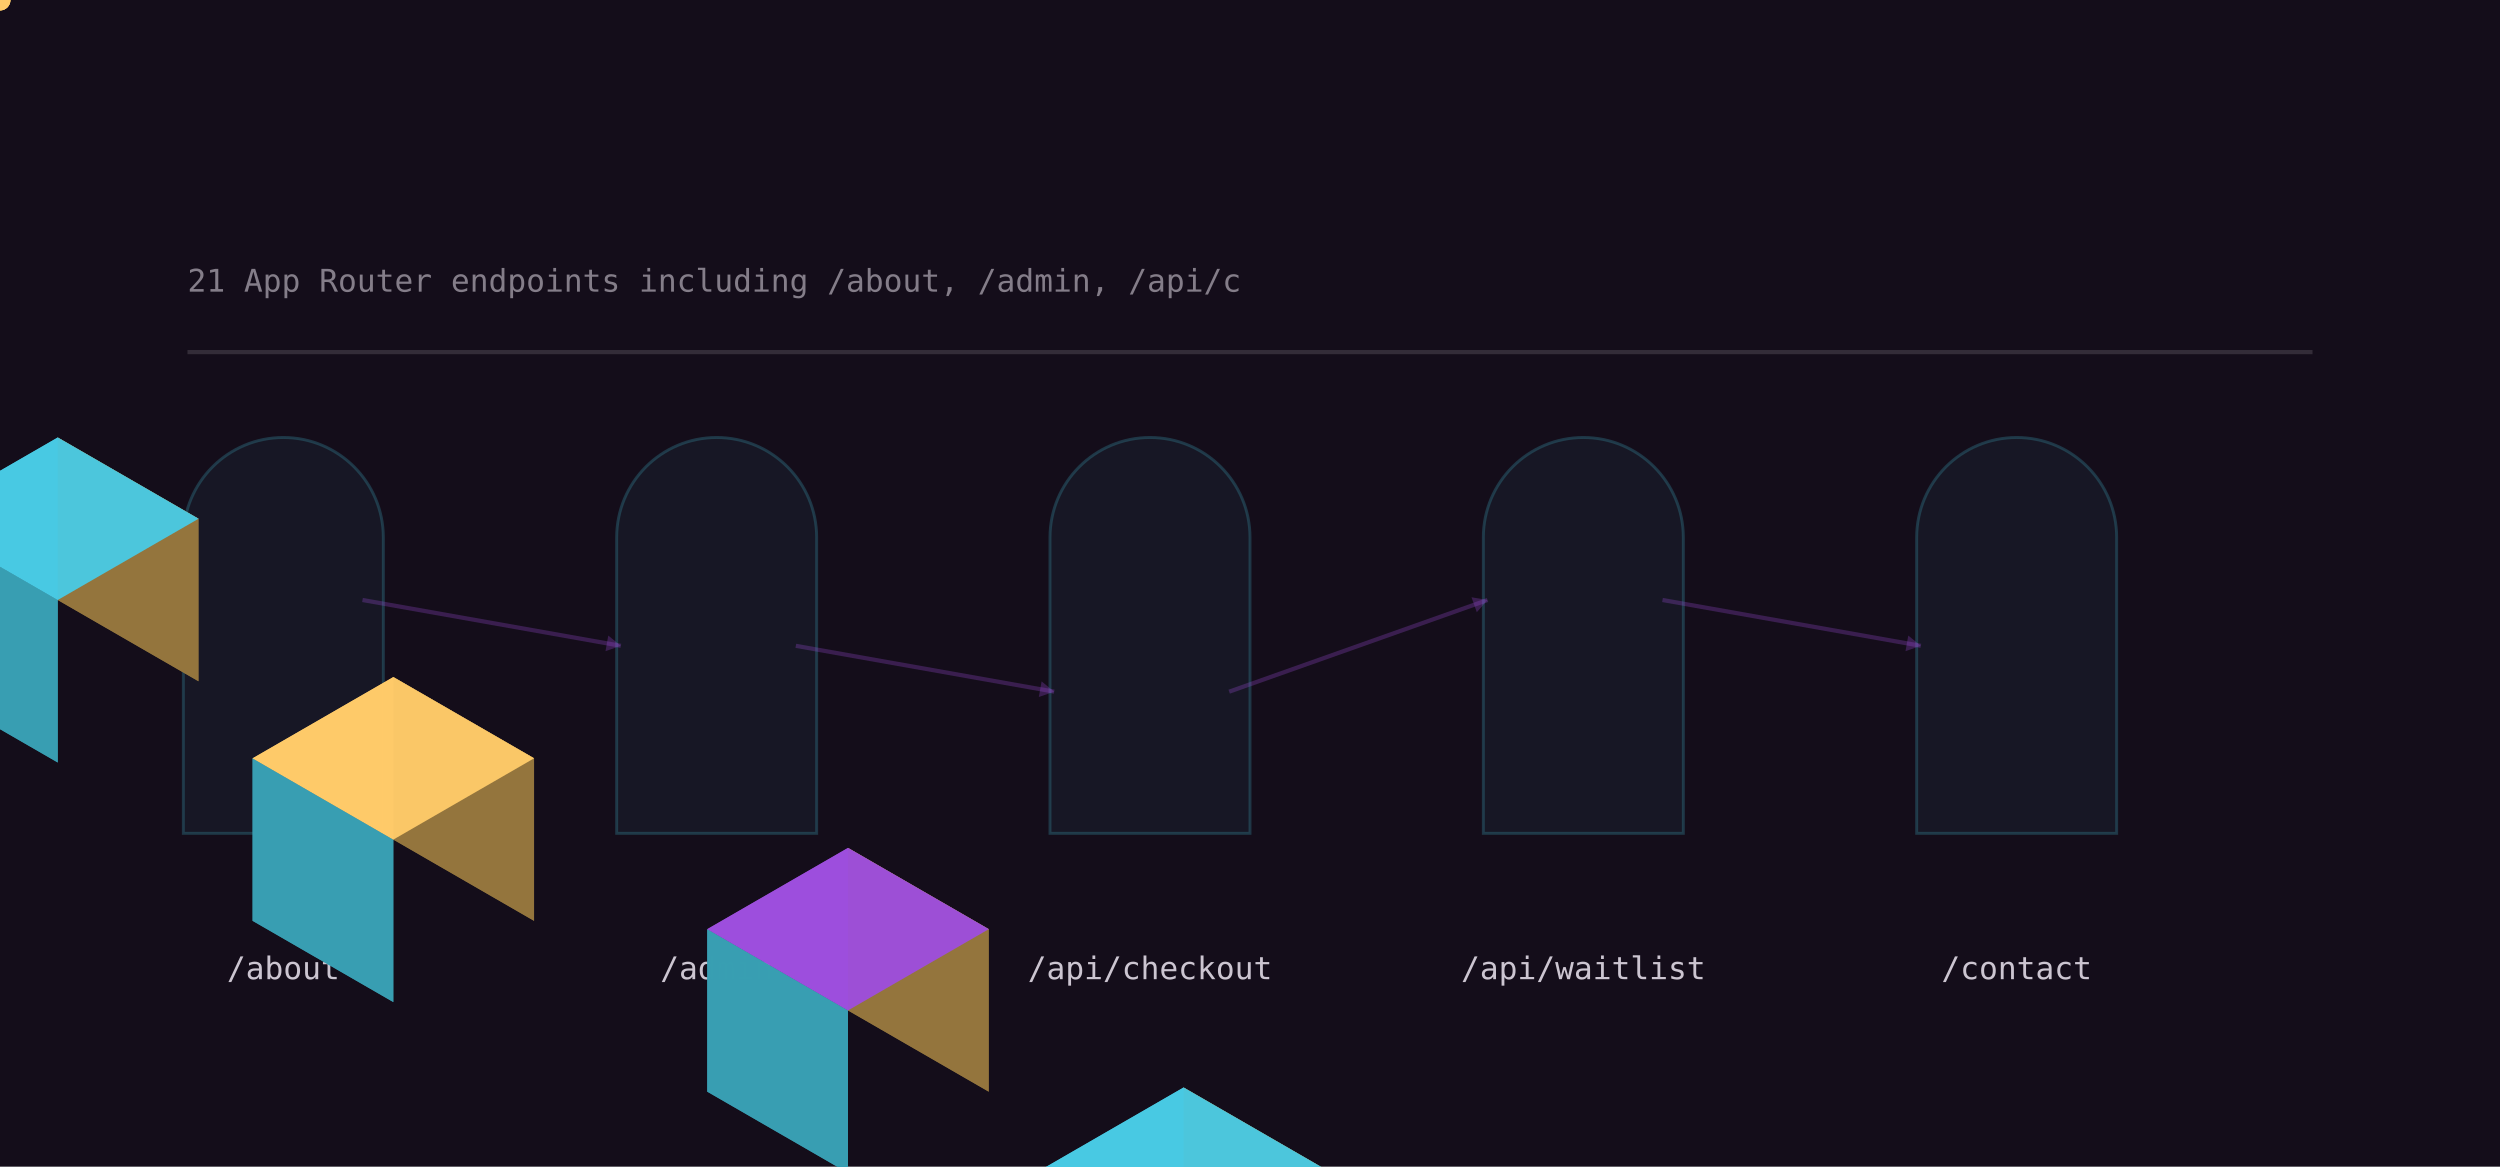
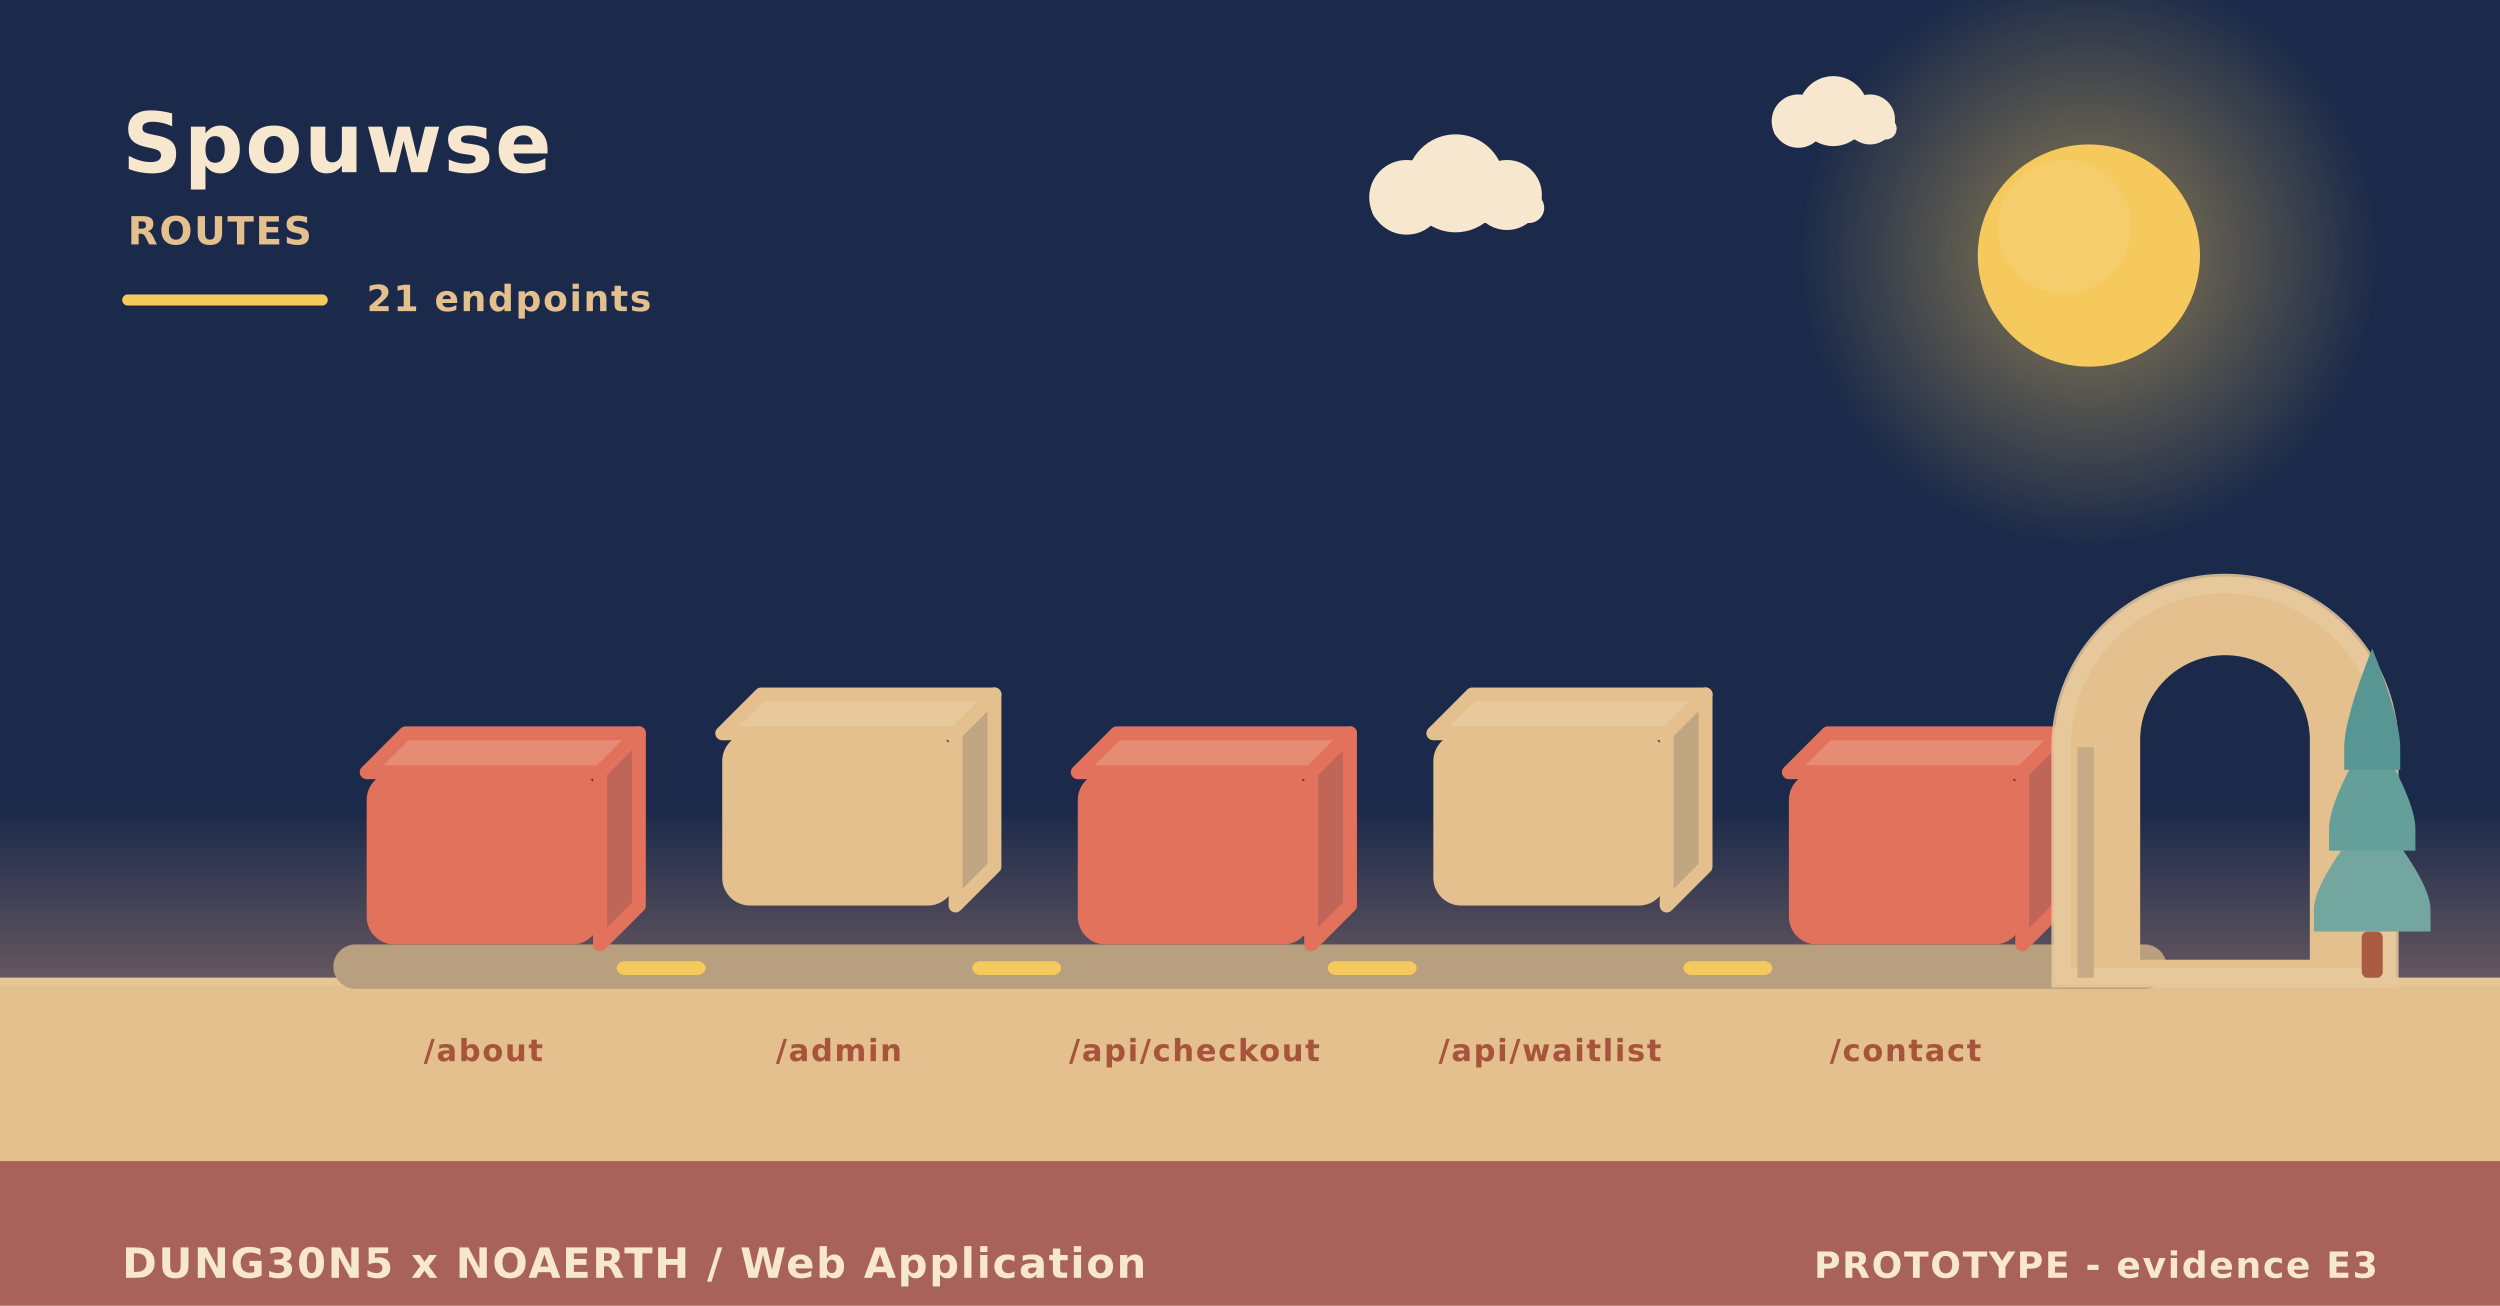
- <svg xmlns="http://www.w3.org/2000/svg" viewBox="0 0 1200 560" width="1200" height="560" role="img" aria-label="Spouwse data flow">
-   <rect width="1200" height="560" fill="#140d1a" />
-   <defs>
-     <linearGradient id="gf" x1="0" y1="0" x2="1" y2="1">
-       <stop offset="0%" stop-color="#9d4edd" />
-       <stop offset="100%" stop-color="#48cae4" />
-     </linearGradient>
-   </defs>
-   <path d="M88.00,400.00 L88.00,258.00 A48.00,48.00 0 0 1 184.00,258.00 L184.00,400.00 Z" fill="rgba(72,202,228,0.100)" opacity="0.55" stroke="rgba(72,202,228,0.400)" stroke-width="1.4" />
-   <polygon points="-133.37,173.00 -65.82,212.00 -65.82,134.00 -133.37,95.00" fill="#94763d" opacity="0.95" />
-   <polygon points="-200.92,212.00 -133.37,251.00 -133.37,173.00 -200.92,134.00" fill="#389eb2" opacity="0.95" />
-   <polygon points="-133.37,95.00 -65.82,134.00 -133.37,173.00 -200.92,134.00" fill="#9d4edd" opacity="0.95" />
+ <svg xmlns="http://www.w3.org/2000/svg" width="900" height="470" viewBox="0 0 900 470" role="img" aria-label="Spouwse - how data moves">
+   <linearGradient id="skyd" x1="0" y1="0" x2="0" y2="1">
+     <stop offset="0" stop-color="#1b2a4a" />
+     <stop offset="0.62" stop-color="#1b2a4a" />
+     <stop offset="1" stop-color="#f3ad8a" />
+   </linearGradient>
+   <rect width="900" height="470" fill="url(#skyd)" />
+   <radialGradient id="sund">
+     <stop offset="0.35" stop-color="#f5c95c" stop-opacity="0.34" />
+     <stop offset="1" stop-color="#f5c95c" stop-opacity="0" />
+   </radialGradient>
+   <circle cx="752" cy="92" r="104" fill="url(#sund)" />
+   <circle cx="752" cy="92" r="40" fill="#f5c95c" />
+   <circle cx="743.2" cy="81.6" r="24" fill="#f5d27e" opacity="0.5" />
  <g>
-     <polygon points="-133.37,173.00 -65.82,212.00 -65.82,134.00 -133.37,95.00" fill="#94763d" opacity="0.95" />
-     <polygon points="-200.92,212.00 -133.37,251.00 -133.37,173.00 -200.92,134.00" fill="#389eb2" opacity="0.95" />
-     <polygon points="-133.37,95.00 -65.82,134.00 -133.37,173.00 -200.92,134.00" fill="#9d4edd" opacity="0.95" />
-     <animate attributeName="opacity" values="0.25;1.0;0.25" dur="3.375s" begin="0.0s" repeatCount="indefinite" />
+     <circle cx="524" cy="66" r="17.64" fill="#f6e7ce" />
+     <circle cx="506.36" cy="71.04" r="13.44" fill="#f6e7ce" />
+     <circle cx="542.48" cy="70.2" r="12.6" fill="#f6e7ce" />
+     <rect x="493.76" y="69.36" width="62.16" height="10.92" rx="5.46" fill="#f6e7ce" />
+     <animateTransform attributeName="transform" type="translate" values="0 0;24 0;0 0" dur="36s" begin="0s" repeatCount="indefinite" />
  </g>
-   <text x="136" y="470" font-family="ui-monospace,Menlo,monospace" font-size="15" fill="rgba(244,238,248,0.820)" text-anchor="middle">/about</text>
-   <path d="M296.00,400.00 L296.00,258.00 A48.00,48.00 0 0 1 392.00,258.00 L392.00,400.00 Z" fill="rgba(72,202,228,0.100)" opacity="0.55" stroke="rgba(72,202,228,0.400)" stroke-width="1.4" />
-   <polygon points="27.71,288.00 95.26,327.00 95.26,249.00 27.71,210.00" fill="#94763d" opacity="0.95" />
-   <polygon points="-39.84,327.00 27.71,366.00 27.71,288.00 -39.84,249.00" fill="#389eb2" opacity="0.95" />
-   <polygon points="27.71,210.00 95.26,249.00 27.71,288.00 -39.84,249.00" fill="#48cae4" opacity="0.95" />
  <g>
-     <polygon points="27.71,288.00 95.26,327.00 95.26,249.00 27.71,210.00" fill="#94763d" opacity="0.95" />
-     <polygon points="-39.84,327.00 27.71,366.00 27.71,288.00 -39.84,249.00" fill="#389eb2" opacity="0.95" />
-     <polygon points="27.71,210.00 95.26,249.00 27.71,288.00 -39.84,249.00" fill="#48cae4" opacity="0.95" />
-     <animate attributeName="opacity" values="0.25;1.0;0.25" dur="3.375s" begin="0.4s" repeatCount="indefinite" />
+     <circle cx="660" cy="40" r="12.6" fill="#f6e7ce" />
+     <circle cx="647.4" cy="43.6" r="9.6" fill="#f6e7ce" />
+     <circle cx="673.2" cy="43" r="9" fill="#f6e7ce" />
+     <rect x="638.4" y="42.4" width="44.4" height="7.8" rx="3.9" fill="#f6e7ce" />
+     <animateTransform attributeName="transform" type="translate" values="0 0;-18 0;0 0" dur="46s" begin="3s" repeatCount="indefinite" />
  </g>
-   <text x="344" y="470" font-family="ui-monospace,Menlo,monospace" font-size="15" fill="rgba(244,238,248,0.820)" text-anchor="middle">/admin</text>
-   <line x1="174.00" y1="288.00" x2="298.00" y2="310.00" stroke="rgba(157,78,221,0.500)" stroke-width="2.00" opacity="0.55" />
-   <polygon points="298.00,310.00 291.97,305.07 290.64,312.55" fill="rgba(157,78,221,0.500)" opacity="0.55" />
-   <g opacity="0.9">
-     <circle cx="0.00" cy="0.00" r="5.00" fill="#ffcb69" opacity="1.00" />
-     <animateTransform attributeName="transform" type="translate" values="174.00,288.00 298.00,310.00" dur="2.7s" begin="0.0s" repeatCount="indefinite" />
-     <animateTransform attributeName="transform" type="translate" values="298.00,310.00 174.00,288.00" dur="2.7s" begin="1.35s" repeatCount="indefinite" />
+   <rect x="0" y="352" width="900" height="118" fill="#e3c08d" />
+   <rect x="0" y="352" width="900" height="3" fill="#e6c596" />
+   <text x="44" y="62" font-family="Verdana,DejaVu Sans,sans-serif" font-size="30" font-weight="700" letter-spacing="0.6" fill="#f6e7ce" text-anchor="start">Spouwse</text>
+   <text x="46" y="88" font-family="Verdana,DejaVu Sans,sans-serif" font-size="14" font-weight="700" letter-spacing="0.6" fill="#e3c08d" text-anchor="start">ROUTES</text>
+   <rect x="44" y="106" width="74" height="4" rx="2" fill="#f5c95c" />
+   <text x="132" y="112" font-family="Verdana,DejaVu Sans,sans-serif" font-size="13" font-weight="700" letter-spacing="0.6" fill="#e3c08d" text-anchor="start">21 endpoints</text>
+   <rect x="120" y="340" width="660" height="16" rx="8" fill="#b79f80" />
+   <g>
+     <path d="M132,278 L216,278 L230,264 L146,264 Z" fill="#e68c74" stroke="#e2725b" stroke-width="5" stroke-linejoin="round" />
+     <path d="M216,278 L230,264 L230,326 L216,340 Z" fill="#c06658" stroke="#e2725b" stroke-width="5" stroke-linejoin="round" />
+     <rect x="132" y="278" width="84" height="62" rx="10" fill="#e2725b" />
+     <animateTransform attributeName="transform" type="translate" values="0 10;0 0" dur="0.8s" begin="0s" fill="freeze" />
  </g>
-   <path d="M504.00,400.00 L504.00,258.00 A48.00,48.00 0 0 1 600.00,258.00 L600.00,400.00 Z" fill="rgba(72,202,228,0.100)" opacity="0.55" stroke="rgba(72,202,228,0.400)" stroke-width="1.4" />
-   <polygon points="188.79,403.00 256.34,442.00 256.34,364.00 188.79,325.00" fill="#94763d" opacity="0.95" />
-   <polygon points="121.24,442.00 188.79,481.00 188.79,403.00 121.24,364.00" fill="#389eb2" opacity="0.95" />
-   <polygon points="188.79,325.00 256.34,364.00 188.79,403.00 121.24,364.00" fill="#ffcb69" opacity="0.95" />
+   <text x="174" y="382" font-family="Verdana,DejaVu Sans,sans-serif" font-size="11" font-weight="700" letter-spacing="0.6" fill="#a8543c" text-anchor="middle">/about</text>
  <g>
-     <polygon points="188.79,403.00 256.34,442.00 256.34,364.00 188.79,325.00" fill="#94763d" opacity="0.95" />
-     <polygon points="121.24,442.00 188.79,481.00 188.79,403.00 121.24,364.00" fill="#389eb2" opacity="0.95" />
-     <polygon points="188.79,325.00 256.34,364.00 188.79,403.00 121.24,364.00" fill="#ffcb69" opacity="0.95" />
-     <animate attributeName="opacity" values="0.25;1.0;0.25" dur="3.375s" begin="0.8s" repeatCount="indefinite" />
+     <path d="M260,264 L344,264 L358,250 L274,250 Z" fill="#e7c99b" stroke="#e3c08d" stroke-width="5" stroke-linejoin="round" />
+     <path d="M344,264 L358,250 L358,312 L344,326 Z" fill="#c1a682" stroke="#e3c08d" stroke-width="5" stroke-linejoin="round" />
+     <rect x="260" y="264" width="84" height="62" rx="10" fill="#e3c08d" />
+     <animateTransform attributeName="transform" type="translate" values="0 10;0 0" dur="0.8s" begin="0.26s" fill="freeze" />
  </g>
-   <text x="552" y="470" font-family="ui-monospace,Menlo,monospace" font-size="15" fill="rgba(244,238,248,0.820)" text-anchor="middle">/api/checkout</text>
-   <line x1="382.00" y1="310.00" x2="506.00" y2="332.00" stroke="rgba(157,78,221,0.500)" stroke-width="2.00" opacity="0.55" />
-   <polygon points="506.00,332.00 499.97,327.07 498.64,334.55" fill="rgba(157,78,221,0.500)" opacity="0.55" />
-   <g opacity="0.9">
-     <circle cx="0.00" cy="0.00" r="5.00" fill="#ffcb69" opacity="1.00" />
-     <animateTransform attributeName="transform" type="translate" values="382.00,310.00 506.00,332.00" dur="2.7s" begin="0.45s" repeatCount="indefinite" />
-     <animateTransform attributeName="transform" type="translate" values="506.00,332.00 382.00,310.00" dur="2.7s" begin="1.8s" repeatCount="indefinite" />
+   <text x="302" y="382" font-family="Verdana,DejaVu Sans,sans-serif" font-size="11" font-weight="700" letter-spacing="0.6" fill="#a8543c" text-anchor="middle">/admin</text>
+   <rect x="222" y="346" width="32" height="5" rx="3" fill="#f5c95c" />
+   <animate attributeName="opacity" values="0.3;1;0.3" dur="3.4s" begin="0.5s" repeatCount="indefinite" />
+   <g>
+     <path d="M388,278 L472,278 L486,264 L402,264 Z" fill="#e68c74" stroke="#e2725b" stroke-width="5" stroke-linejoin="round" />
+     <path d="M472,278 L486,264 L486,326 L472,340 Z" fill="#c06658" stroke="#e2725b" stroke-width="5" stroke-linejoin="round" />
+     <rect x="388" y="278" width="84" height="62" rx="10" fill="#e2725b" />
+     <animateTransform attributeName="transform" type="translate" values="0 10;0 0" dur="0.8s" begin="0.52s" fill="freeze" />
  </g>
-   <path d="M712.00,400.00 L712.00,258.00 A48.00,48.00 0 0 1 808.00,258.00 L808.00,400.00 Z" fill="rgba(72,202,228,0.100)" opacity="0.55" stroke="rgba(72,202,228,0.400)" stroke-width="1.4" />
-   <polygon points="407.03,485.00 474.58,524.00 474.58,446.00 407.03,407.00" fill="#94763d" opacity="0.95" />
-   <polygon points="339.48,524.00 407.03,563.00 407.03,485.00 339.48,446.00" fill="#389eb2" opacity="0.95" />
-   <polygon points="407.03,407.00 474.58,446.00 407.03,485.00 339.48,446.00" fill="#9d4edd" opacity="0.95" />
+   <text x="430" y="382" font-family="Verdana,DejaVu Sans,sans-serif" font-size="11" font-weight="700" letter-spacing="0.6" fill="#a8543c" text-anchor="middle">/api/checkout</text>
+   <rect x="350" y="346" width="32" height="5" rx="3" fill="#f5c95c" />
+   <animate attributeName="opacity" values="0.3;1;0.3" dur="3.4s" begin="1s" repeatCount="indefinite" />
  <g>
-     <polygon points="407.03,485.00 474.58,524.00 474.58,446.00 407.03,407.00" fill="#94763d" opacity="0.95" />
-     <polygon points="339.48,524.00 407.03,563.00 407.03,485.00 339.48,446.00" fill="#389eb2" opacity="0.95" />
-     <polygon points="407.03,407.00 474.58,446.00 407.03,485.00 339.48,446.00" fill="#9d4edd" opacity="0.95" />
-     <animate attributeName="opacity" values="0.25;1.0;0.25" dur="3.375s" begin="1.2s" repeatCount="indefinite" />
+     <path d="M516,264 L600,264 L614,250 L530,250 Z" fill="#e7c99b" stroke="#e3c08d" stroke-width="5" stroke-linejoin="round" />
+     <path d="M600,264 L614,250 L614,312 L600,326 Z" fill="#c1a682" stroke="#e3c08d" stroke-width="5" stroke-linejoin="round" />
+     <rect x="516" y="264" width="84" height="62" rx="10" fill="#e3c08d" />
+     <animateTransform attributeName="transform" type="translate" values="0 10;0 0" dur="0.8s" begin="0.78s" fill="freeze" />
  </g>
-   <text x="760" y="470" font-family="ui-monospace,Menlo,monospace" font-size="15" fill="rgba(244,238,248,0.820)" text-anchor="middle">/api/waitlist</text>
-   <line x1="590.00" y1="332.00" x2="714.00" y2="288.00" stroke="rgba(157,78,221,0.500)" stroke-width="2.00" opacity="0.55" />
-   <polygon points="714.00,288.00 706.32,286.69 708.86,293.86" fill="rgba(157,78,221,0.500)" opacity="0.55" />
-   <g opacity="0.9">
-     <circle cx="0.00" cy="0.00" r="5.00" fill="#ffcb69" opacity="1.00" />
-     <animateTransform attributeName="transform" type="translate" values="590.00,332.00 714.00,288.00" dur="2.7s" begin="0.9s" repeatCount="indefinite" />
-     <animateTransform attributeName="transform" type="translate" values="714.00,288.00 590.00,332.00" dur="2.7s" begin="2.25s" repeatCount="indefinite" />
+   <text x="558" y="382" font-family="Verdana,DejaVu Sans,sans-serif" font-size="11" font-weight="700" letter-spacing="0.6" fill="#a8543c" text-anchor="middle">/api/waitlist</text>
+   <rect x="478" y="346" width="32" height="5" rx="3" fill="#f5c95c" />
+   <animate attributeName="opacity" values="0.3;1;0.3" dur="3.4s" begin="1.5s" repeatCount="indefinite" />
+   <g>
+     <path d="M644,278 L728,278 L742,264 L658,264 Z" fill="#e68c74" stroke="#e2725b" stroke-width="5" stroke-linejoin="round" />
+     <path d="M728,278 L742,264 L742,326 L728,340 Z" fill="#c06658" stroke="#e2725b" stroke-width="5" stroke-linejoin="round" />
+     <rect x="644" y="278" width="84" height="62" rx="10" fill="#e2725b" />
+     <animateTransform attributeName="transform" type="translate" values="0 10;0 0" dur="0.8s" begin="1.04s" fill="freeze" />
  </g>
-   <path d="M920.00,400.00 L920.00,258.00 A48.00,48.00 0 0 1 1016.00,258.00 L1016.00,400.00 Z" fill="rgba(72,202,228,0.100)" opacity="0.55" stroke="rgba(72,202,228,0.400)" stroke-width="1.4" />
-   <polygon points="568.11,600.00 635.66,639.00 635.66,561.00 568.11,522.00" fill="#94763d" opacity="0.95" />
-   <polygon points="500.56,639.00 568.11,678.00 568.11,600.00 500.56,561.00" fill="#389eb2" opacity="0.95" />
-   <polygon points="568.11,522.00 635.66,561.00 568.11,600.00 500.56,561.00" fill="#48cae4" opacity="0.95" />
-   <g>
-     <polygon points="568.11,600.00 635.66,639.00 635.66,561.00 568.11,522.00" fill="#94763d" opacity="0.95" />
-     <polygon points="500.56,639.00 568.11,678.00 568.11,600.00 500.56,561.00" fill="#389eb2" opacity="0.95" />
-     <polygon points="568.11,522.00 635.66,561.00 568.11,600.00 500.56,561.00" fill="#48cae4" opacity="0.95" />
-     <animate attributeName="opacity" values="0.25;1.0;0.25" dur="3.375s" begin="1.6s" repeatCount="indefinite" />
-   </g>
-   <text x="968" y="470" font-family="ui-monospace,Menlo,monospace" font-size="15" fill="rgba(244,238,248,0.820)" text-anchor="middle">/contact</text>
-   <line x1="798.00" y1="288.00" x2="922.00" y2="310.00" stroke="rgba(157,78,221,0.500)" stroke-width="2.00" opacity="0.55" />
-   <polygon points="922.00,310.00 915.97,305.07 914.64,312.55" fill="rgba(157,78,221,0.500)" opacity="0.55" />
-   <g opacity="0.9">
-     <circle cx="0.00" cy="0.00" r="5.00" fill="#ffcb69" opacity="1.00" />
-     <animateTransform attributeName="transform" type="translate" values="798.00,288.00 922.00,310.00" dur="2.7s" begin="1.35s" repeatCount="indefinite" />
-     <animateTransform attributeName="transform" type="translate" values="922.00,310.00 798.00,288.00" dur="2.7s" begin="2.7s" repeatCount="indefinite" />
-   </g>
-   <rect x="90.00" y="168.00" width="1020.00" height="2.00" rx="0.00" fill="rgba(244,238,248,0.140)" opacity="1.00" />
-   <text x="90" y="140" font-family="ui-monospace,Menlo,monospace" font-size="15" fill="rgba(244,238,248,0.500)">21 App Router endpoints including /about, /admin, /api/c</text>
+   <text x="686" y="382" font-family="Verdana,DejaVu Sans,sans-serif" font-size="11" font-weight="700" letter-spacing="0.6" fill="#a8543c" text-anchor="middle">/contact</text>
+   <rect x="606" y="346" width="32" height="5" rx="3" fill="#f5c95c" />
+   <animate attributeName="opacity" values="0.3;1;0.3" dur="3.4s" begin="2s" repeatCount="indefinite" />
+   <path d="M742,352 L742,269.04 A59,59 0 0 1 860,269.04 L860,352 Z M767.96,348 L767.96,266.4 A33.04,33.04 0 0 1 834.04,266.4 L834.04,348 Z" fill="#e3c08d" fill-rule="evenodd" stroke="#e3c08d" stroke-width="5" stroke-linejoin="round" />
+   <path d="M742,352 L742,269.04 A59,59 0 0 1 860,269.04 L860,352 Z" fill="none" stroke="#e8c99d" stroke-width="7" stroke-linecap="round" opacity="0.85" />
+   <rect x="747.9" y="269.04" width="5.9" height="82.96" fill="#c7ab84" />
+   <rect x="850.22" y="335.36" width="7.56" height="16.64" rx="2.1" fill="#ac5b43" />
+   <path d="M854,291.68 Q833,317.01 833,327.5 Q833,335.36 833,335.36 L875,335.36 Q875,335.36 875,327.5 Q875,317.01 854,291.68 Z" fill="#74a6a0" />
+   <path d="M854,262.56 Q838.46,287.89 838.46,298.38 Q838.46,306.24 838.46,306.24 L869.54,306.24 Q869.54,306.24 869.54,298.38 Q869.54,287.89 854,262.56 Z" fill="#649f9a" />
+   <path d="M854,233.44 Q843.92,258.77 843.92,269.26 Q843.92,277.12 843.92,277.12 L864.08,277.12 Q864.08,277.12 864.08,269.26 Q864.08,258.77 854,233.44 Z" fill="#589694" />
+   <rect x="0" y="418" width="900" height="52" rx="0" fill="#a65c56" opacity="0.94" />
+   <text x="44" y="460" font-family="Verdana,DejaVu Sans,sans-serif" font-size="15" font-weight="700" letter-spacing="0.6" fill="#f6e7ce" text-anchor="start">DUNG30N5 x NOAERTH  /  Web Application</text>
+   <text x="856" y="460" font-family="Verdana,DejaVu Sans,sans-serif" font-size="13" font-weight="700" letter-spacing="0.6" fill="#f6e7ce" text-anchor="end">PROTOTYPE  -  evidence E3</text>
</svg>
